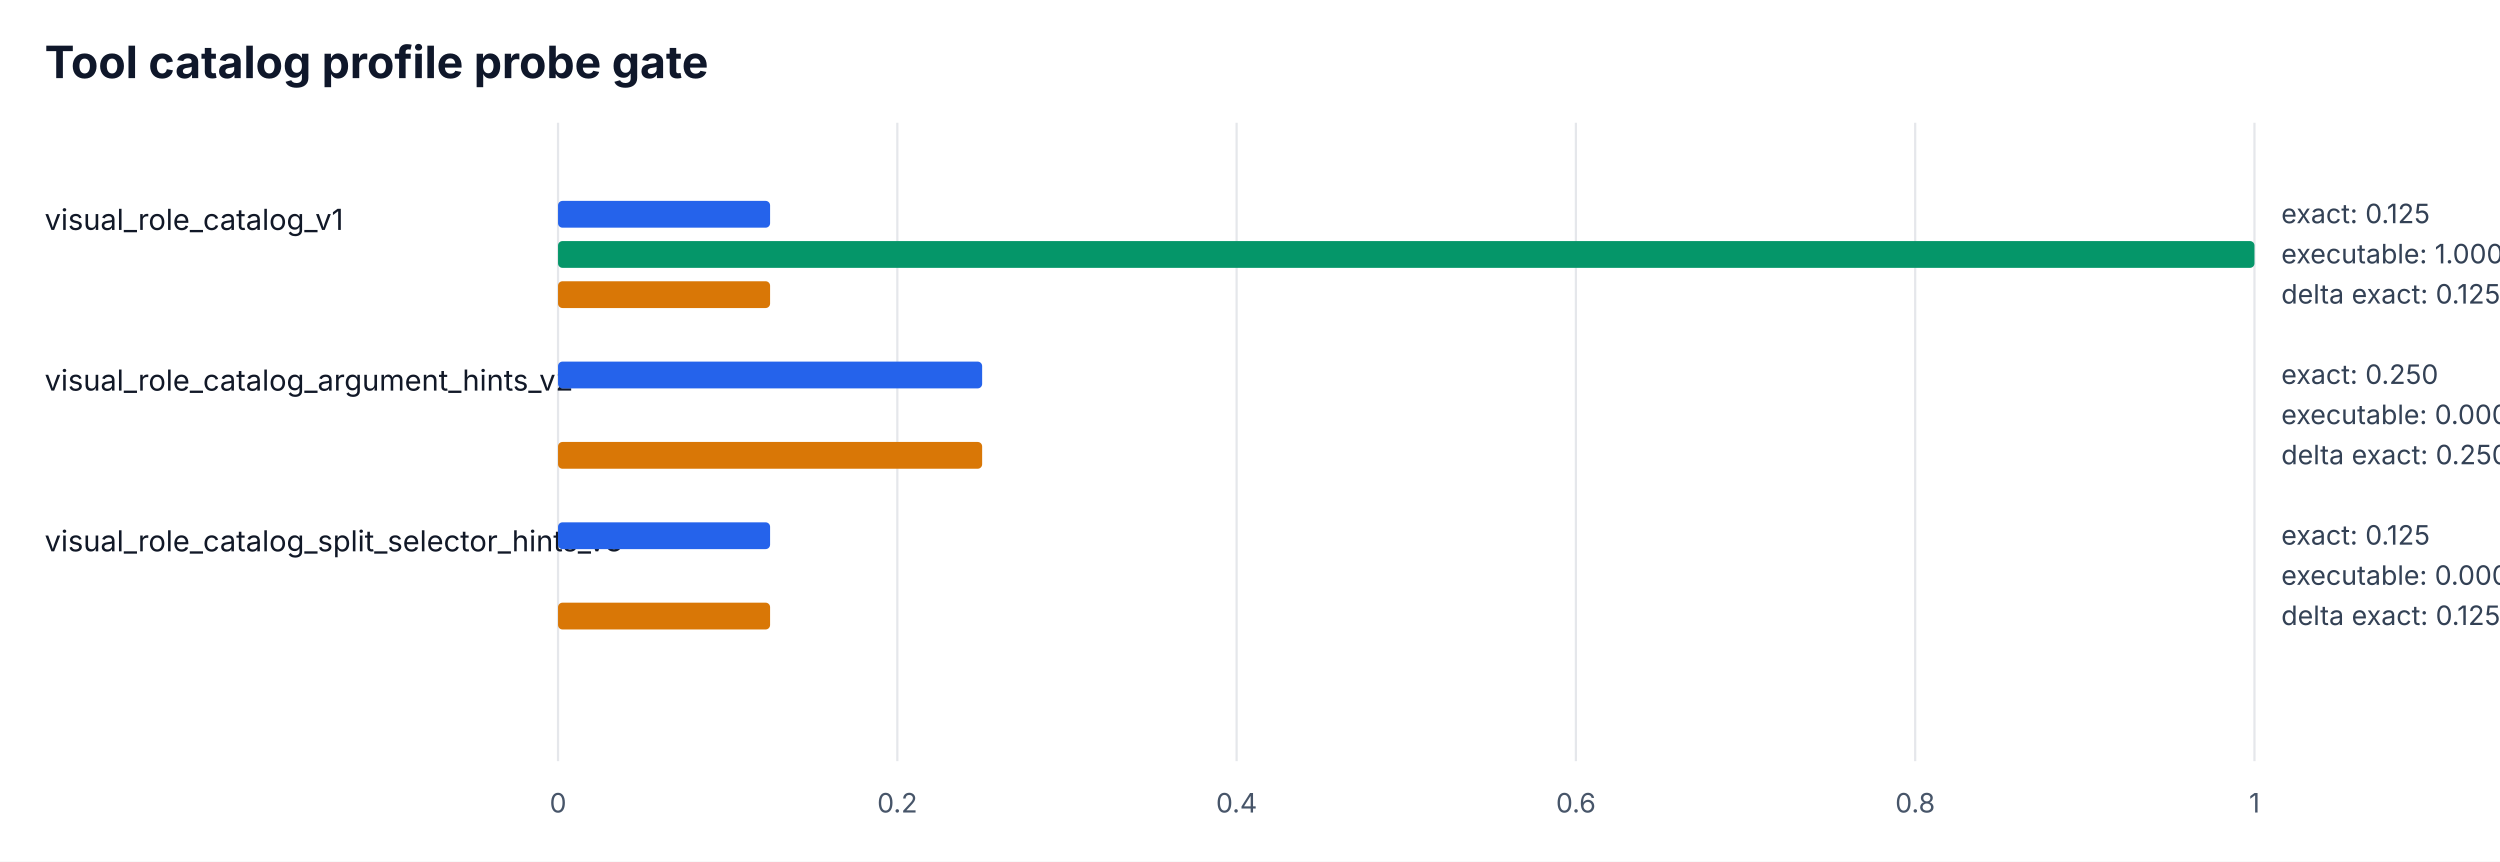
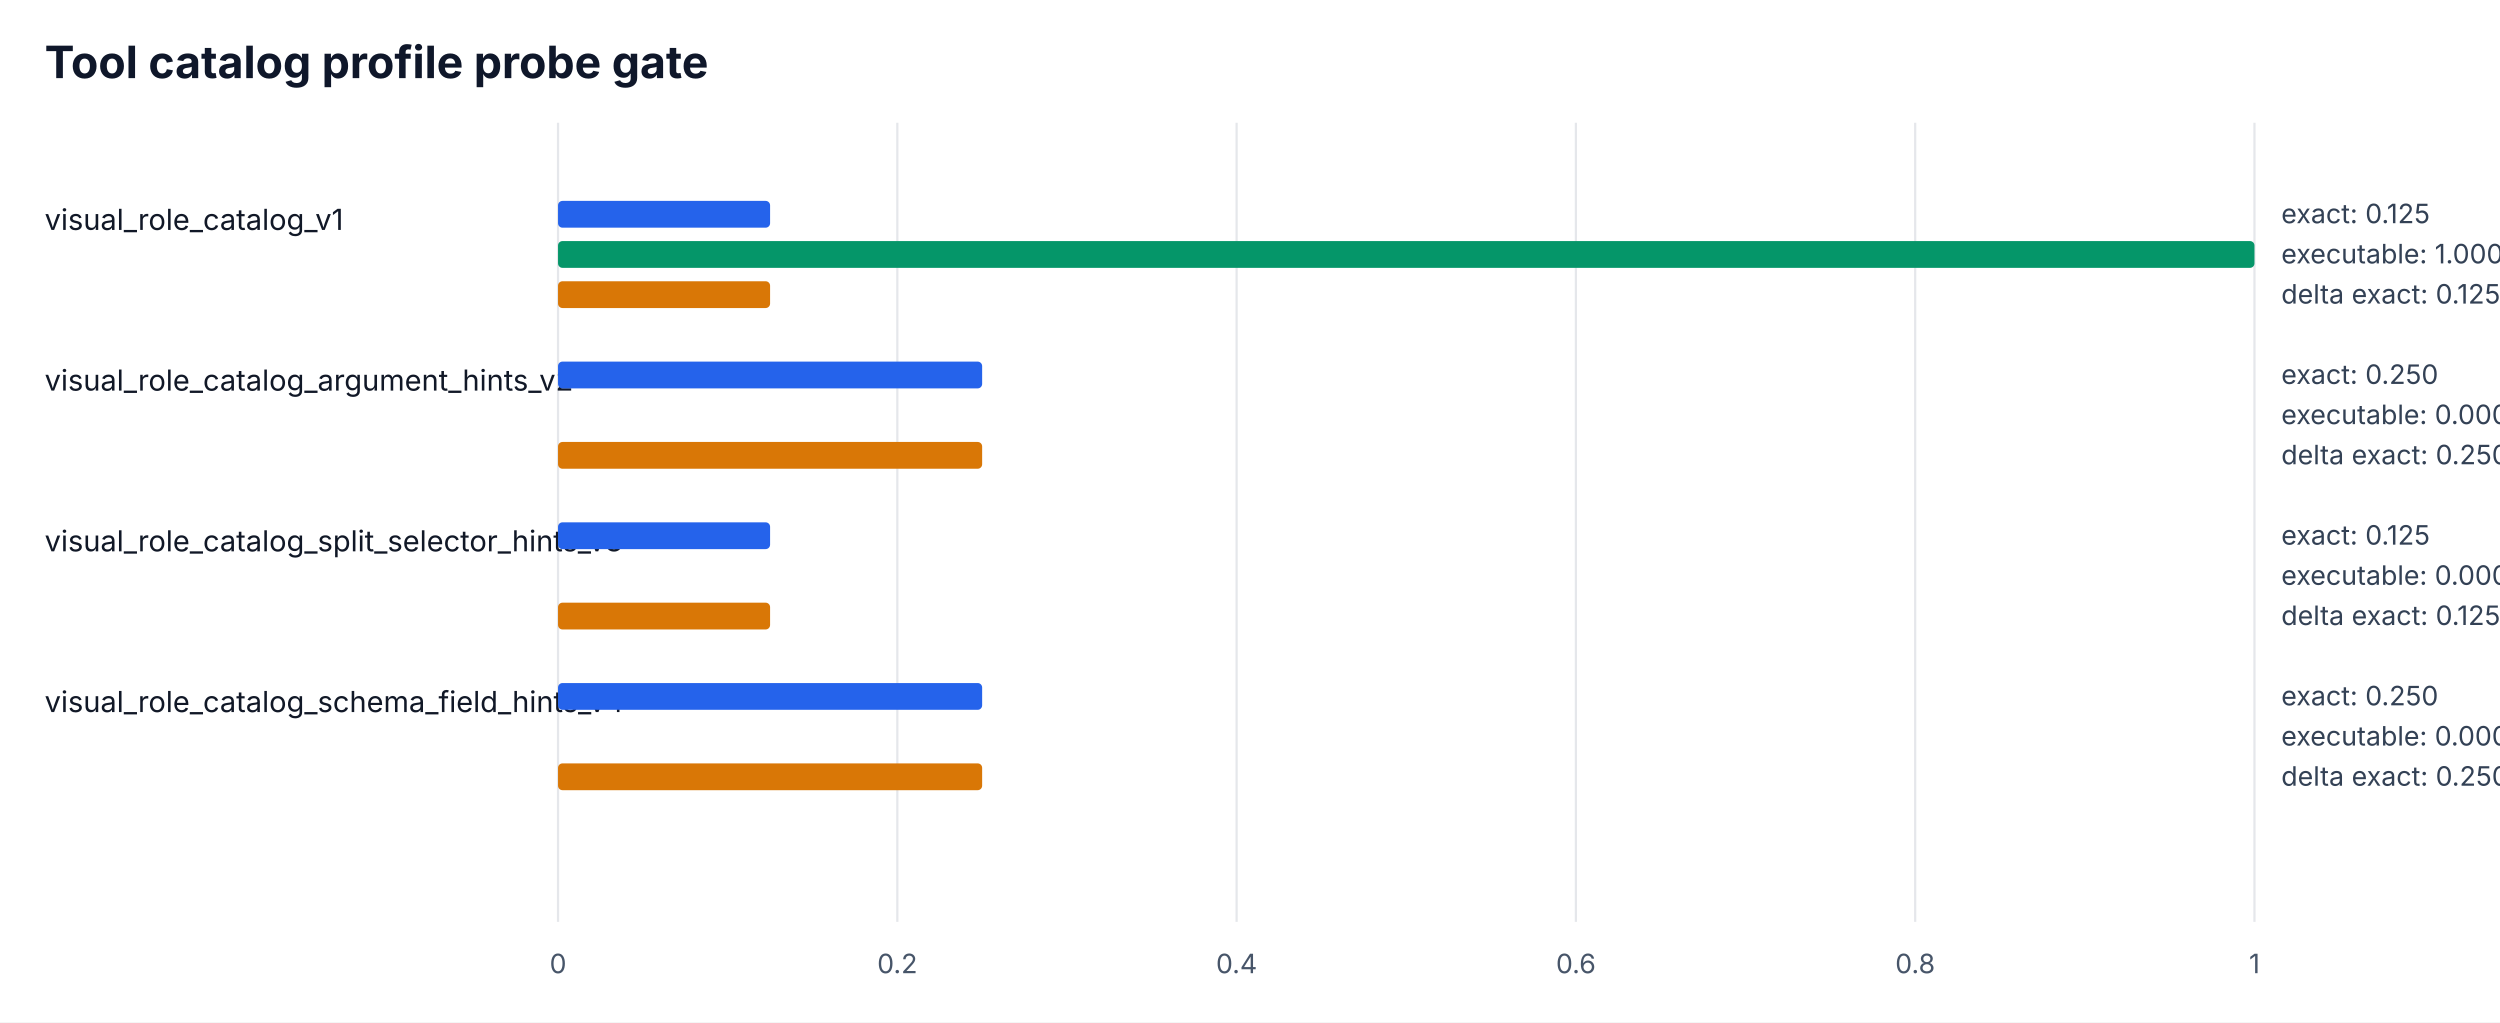
- <svg xmlns="http://www.w3.org/2000/svg" width="1120" height="386" viewBox="0 0 1120 386">
+ <svg xmlns="http://www.w3.org/2000/svg" width="1120" height="458" viewBox="0 0 1120 458">
  <rect width="100%" height="100%" fill="#FFFFFF" />
  <text x="20" y="35" font-size="20" font-family="Inter, Arial, sans-serif" font-weight="700" fill="#0F172A">Tool catalog profile probe gate</text>
  <style>text{font-family:Inter,Arial,sans-serif}</style>
-   <line x1="250.0" y1="55" x2="250.0" y2="341" stroke="#E5E7EB" stroke-width="1" />
-   <text x="250.0" y="364" text-anchor="middle" font-size="12" fill="#475569">0</text>
-   <line x1="402.0" y1="55" x2="402.0" y2="341" stroke="#E5E7EB" stroke-width="1" />
-   <text x="402.0" y="364" text-anchor="middle" font-size="12" fill="#475569">0.2</text>
-   <line x1="554.0" y1="55" x2="554.0" y2="341" stroke="#E5E7EB" stroke-width="1" />
-   <text x="554.0" y="364" text-anchor="middle" font-size="12" fill="#475569">0.4</text>
-   <line x1="706.0" y1="55" x2="706.0" y2="341" stroke="#E5E7EB" stroke-width="1" />
-   <text x="706.0" y="364" text-anchor="middle" font-size="12" fill="#475569">0.6</text>
-   <line x1="858.0" y1="55" x2="858.0" y2="341" stroke="#E5E7EB" stroke-width="1" />
-   <text x="858.0" y="364" text-anchor="middle" font-size="12" fill="#475569">0.8</text>
-   <line x1="1010.0" y1="55" x2="1010.0" y2="341" stroke="#E5E7EB" stroke-width="1" />
-   <text x="1010.0" y="364" text-anchor="middle" font-size="12" fill="#475569">1</text>
+   <line x1="250.0" y1="55" x2="250.0" y2="413" stroke="#E5E7EB" stroke-width="1" />
+   <text x="250.0" y="436" text-anchor="middle" font-size="12" fill="#475569">0</text>
+   <line x1="402.0" y1="55" x2="402.0" y2="413" stroke="#E5E7EB" stroke-width="1" />
+   <text x="402.0" y="436" text-anchor="middle" font-size="12" fill="#475569">0.2</text>
+   <line x1="554.0" y1="55" x2="554.0" y2="413" stroke="#E5E7EB" stroke-width="1" />
+   <text x="554.0" y="436" text-anchor="middle" font-size="12" fill="#475569">0.4</text>
+   <line x1="706.0" y1="55" x2="706.0" y2="413" stroke="#E5E7EB" stroke-width="1" />
+   <text x="706.0" y="436" text-anchor="middle" font-size="12" fill="#475569">0.6</text>
+   <line x1="858.0" y1="55" x2="858.0" y2="413" stroke="#E5E7EB" stroke-width="1" />
+   <text x="858.0" y="436" text-anchor="middle" font-size="12" fill="#475569">0.8</text>
+   <line x1="1010.0" y1="55" x2="1010.0" y2="413" stroke="#E5E7EB" stroke-width="1" />
+   <text x="1010.0" y="436" text-anchor="middle" font-size="12" fill="#475569">1</text>
  <text x="20" y="103" font-size="13" fill="#111827">visual_role_catalog_v1</text>
  <rect x="250" y="90" width="95.0" height="12" rx="2" fill="#2563EB" />
  <text x="1022" y="100" font-size="12" fill="#334155">exact: 0.125</text>
  <rect x="250" y="108" width="760.0" height="12" rx="2" fill="#059669" />
  <text x="1022" y="118" font-size="12" fill="#334155">executable: 1.000</text>
  <rect x="250" y="126" width="95.0" height="12" rx="2" fill="#D97706" />
  <text x="1022" y="136" font-size="12" fill="#334155">delta exact: 0.125</text>
  <text x="20" y="175" font-size="13" fill="#111827">visual_role_catalog_argument_hints_v2</text>
  <rect x="250" y="162" width="190.0" height="12" rx="2" fill="#2563EB" />
  <text x="1022" y="172" font-size="12" fill="#334155">exact: 0.250</text>
  <rect x="250" y="180" width="0.0" height="12" rx="2" fill="#059669" />
  <text x="1022" y="190" font-size="12" fill="#334155">executable: 0.000</text>
  <rect x="250" y="198" width="190.0" height="12" rx="2" fill="#D97706" />
  <text x="1022" y="208" font-size="12" fill="#334155">delta exact: 0.250</text>
  <text x="20" y="247" font-size="13" fill="#111827">visual_role_catalog_split_selector_hints_v3</text>
  <rect x="250" y="234" width="95.0" height="12" rx="2" fill="#2563EB" />
  <text x="1022" y="244" font-size="12" fill="#334155">exact: 0.125</text>
  <rect x="250" y="252" width="0.0" height="12" rx="2" fill="#059669" />
  <text x="1022" y="262" font-size="12" fill="#334155">executable: 0.000</text>
  <rect x="250" y="270" width="95.0" height="12" rx="2" fill="#D97706" />
  <text x="1022" y="280" font-size="12" fill="#334155">delta exact: 0.125</text>
+   <text x="20" y="319" font-size="13" fill="#111827">visual_role_catalog_schema_field_hints_v4</text>
+   <rect x="250" y="306" width="190.0" height="12" rx="2" fill="#2563EB" />
+   <text x="1022" y="316" font-size="12" fill="#334155">exact: 0.250</text>
+   <rect x="250" y="324" width="0.0" height="12" rx="2" fill="#059669" />
+   <text x="1022" y="334" font-size="12" fill="#334155">executable: 0.000</text>
+   <rect x="250" y="342" width="190.0" height="12" rx="2" fill="#D97706" />
+   <text x="1022" y="352" font-size="12" fill="#334155">delta exact: 0.250</text>
</svg>
